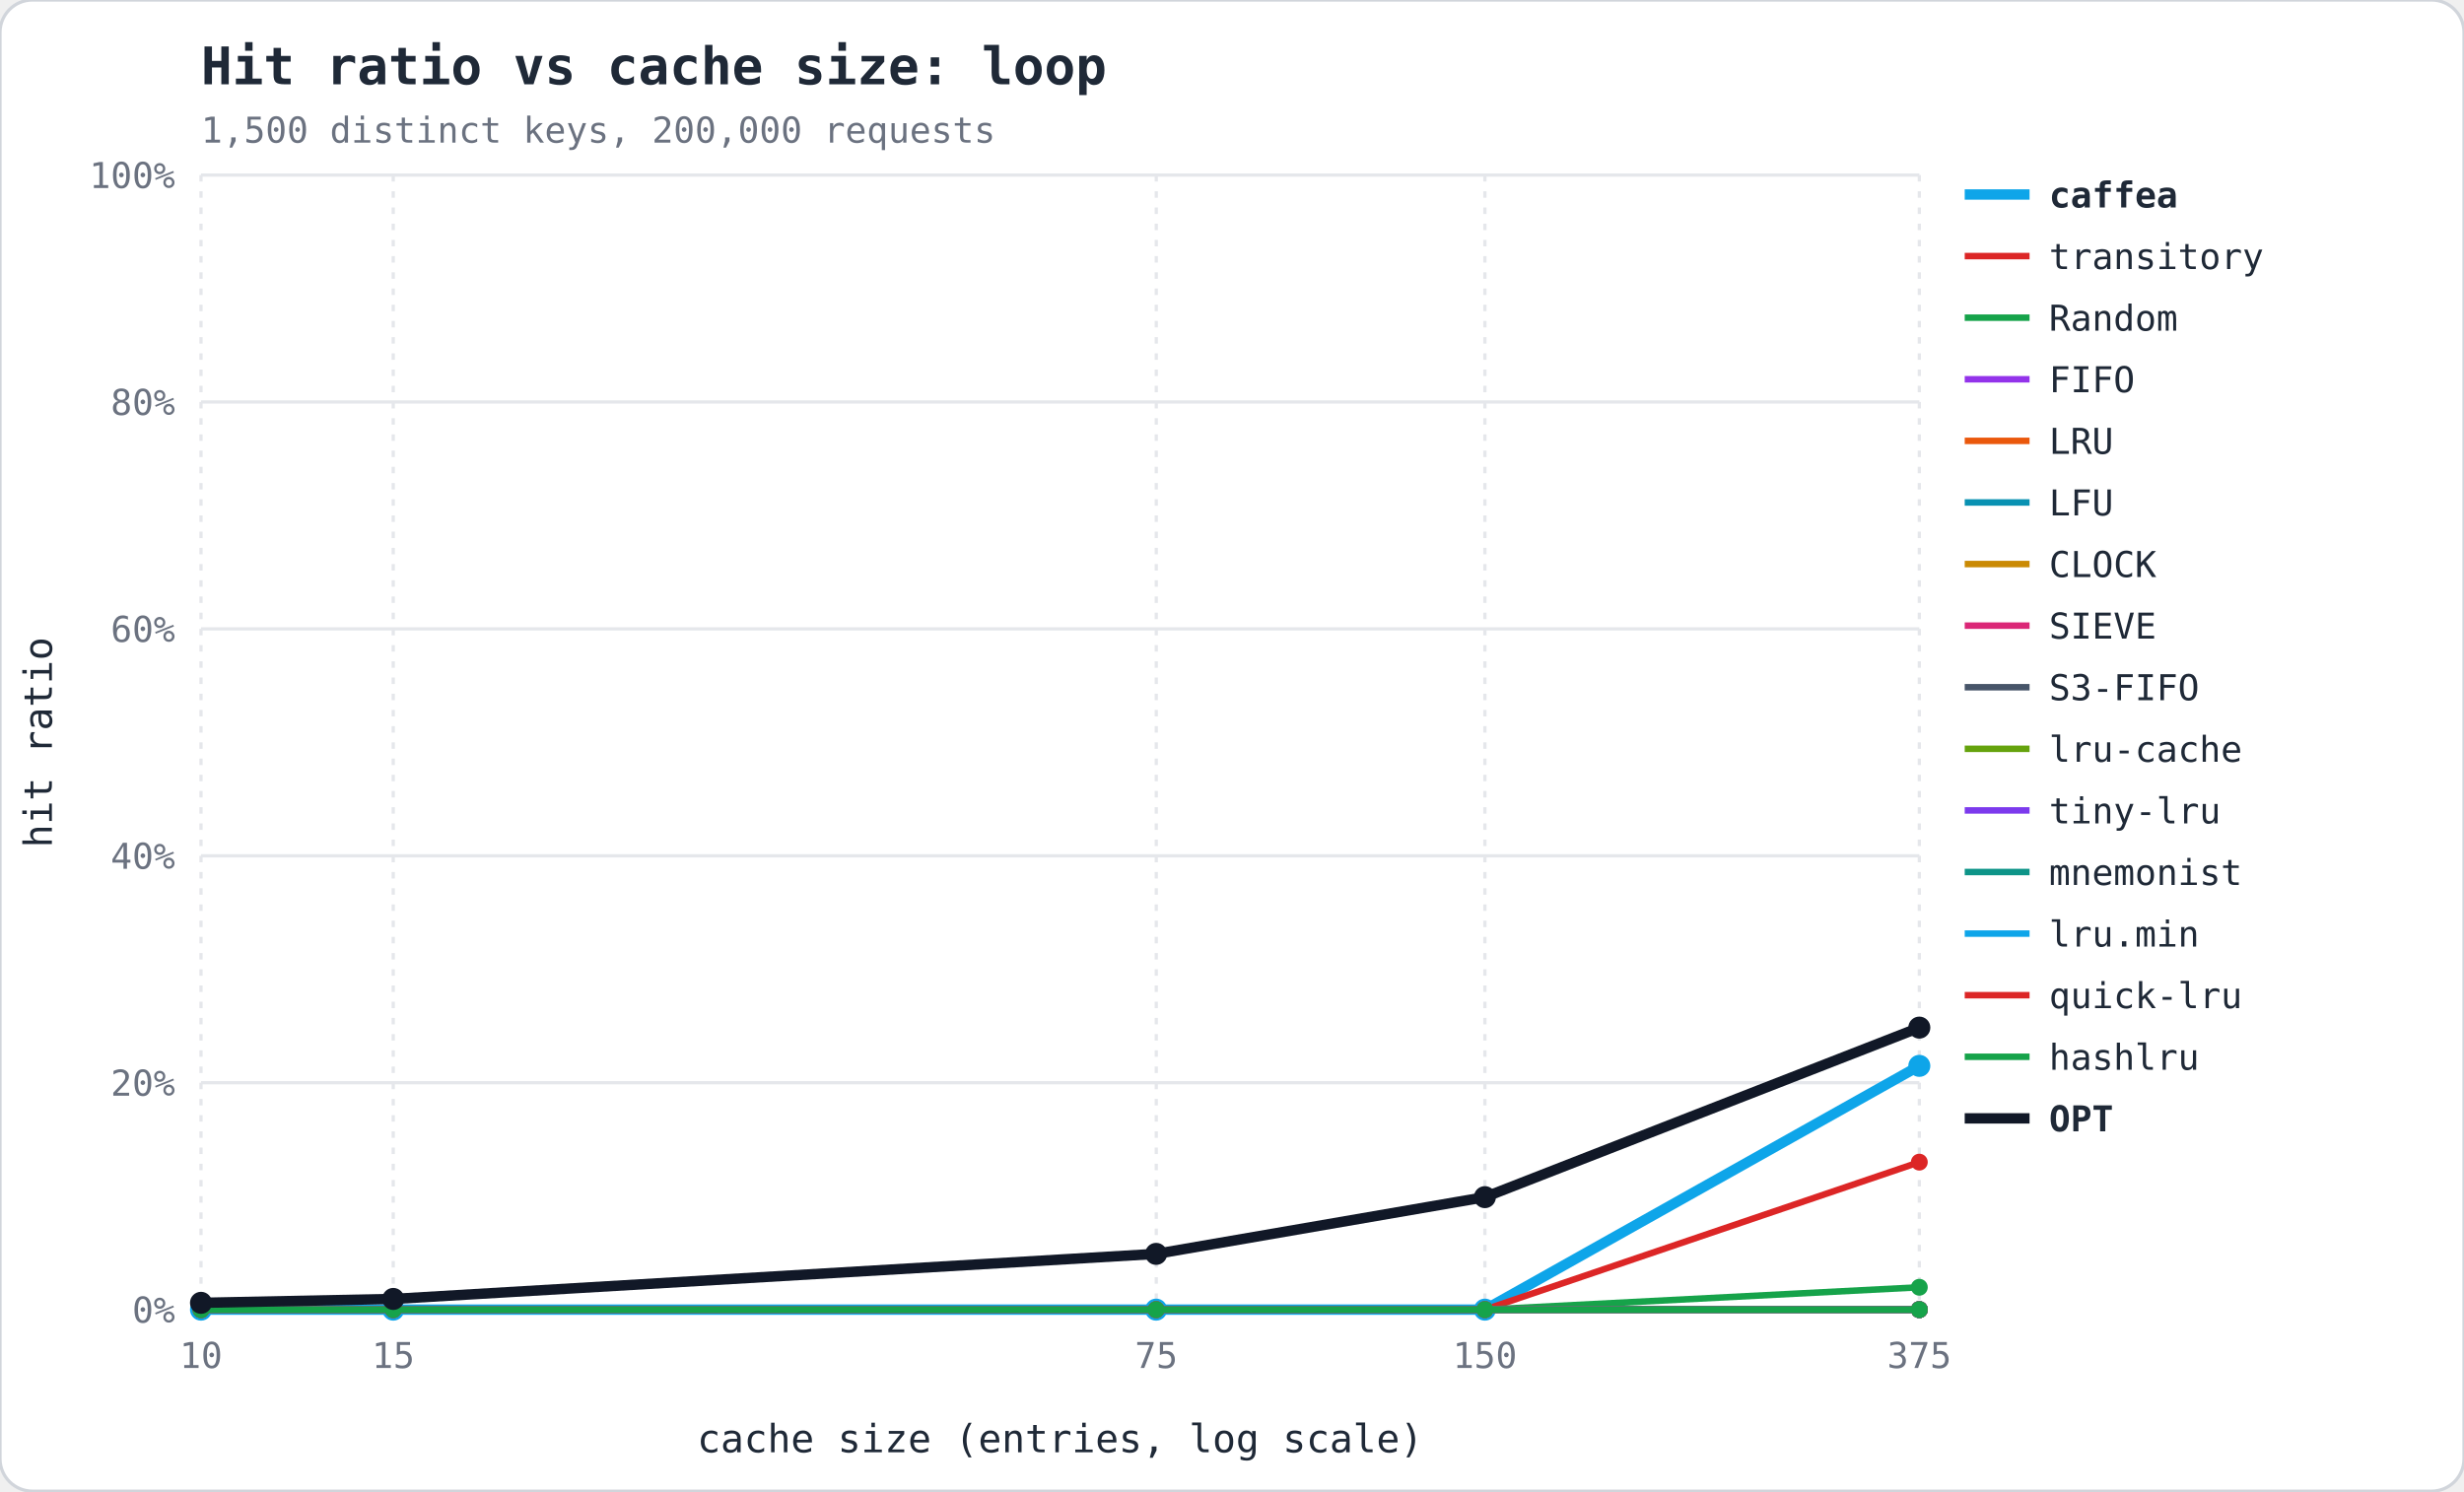
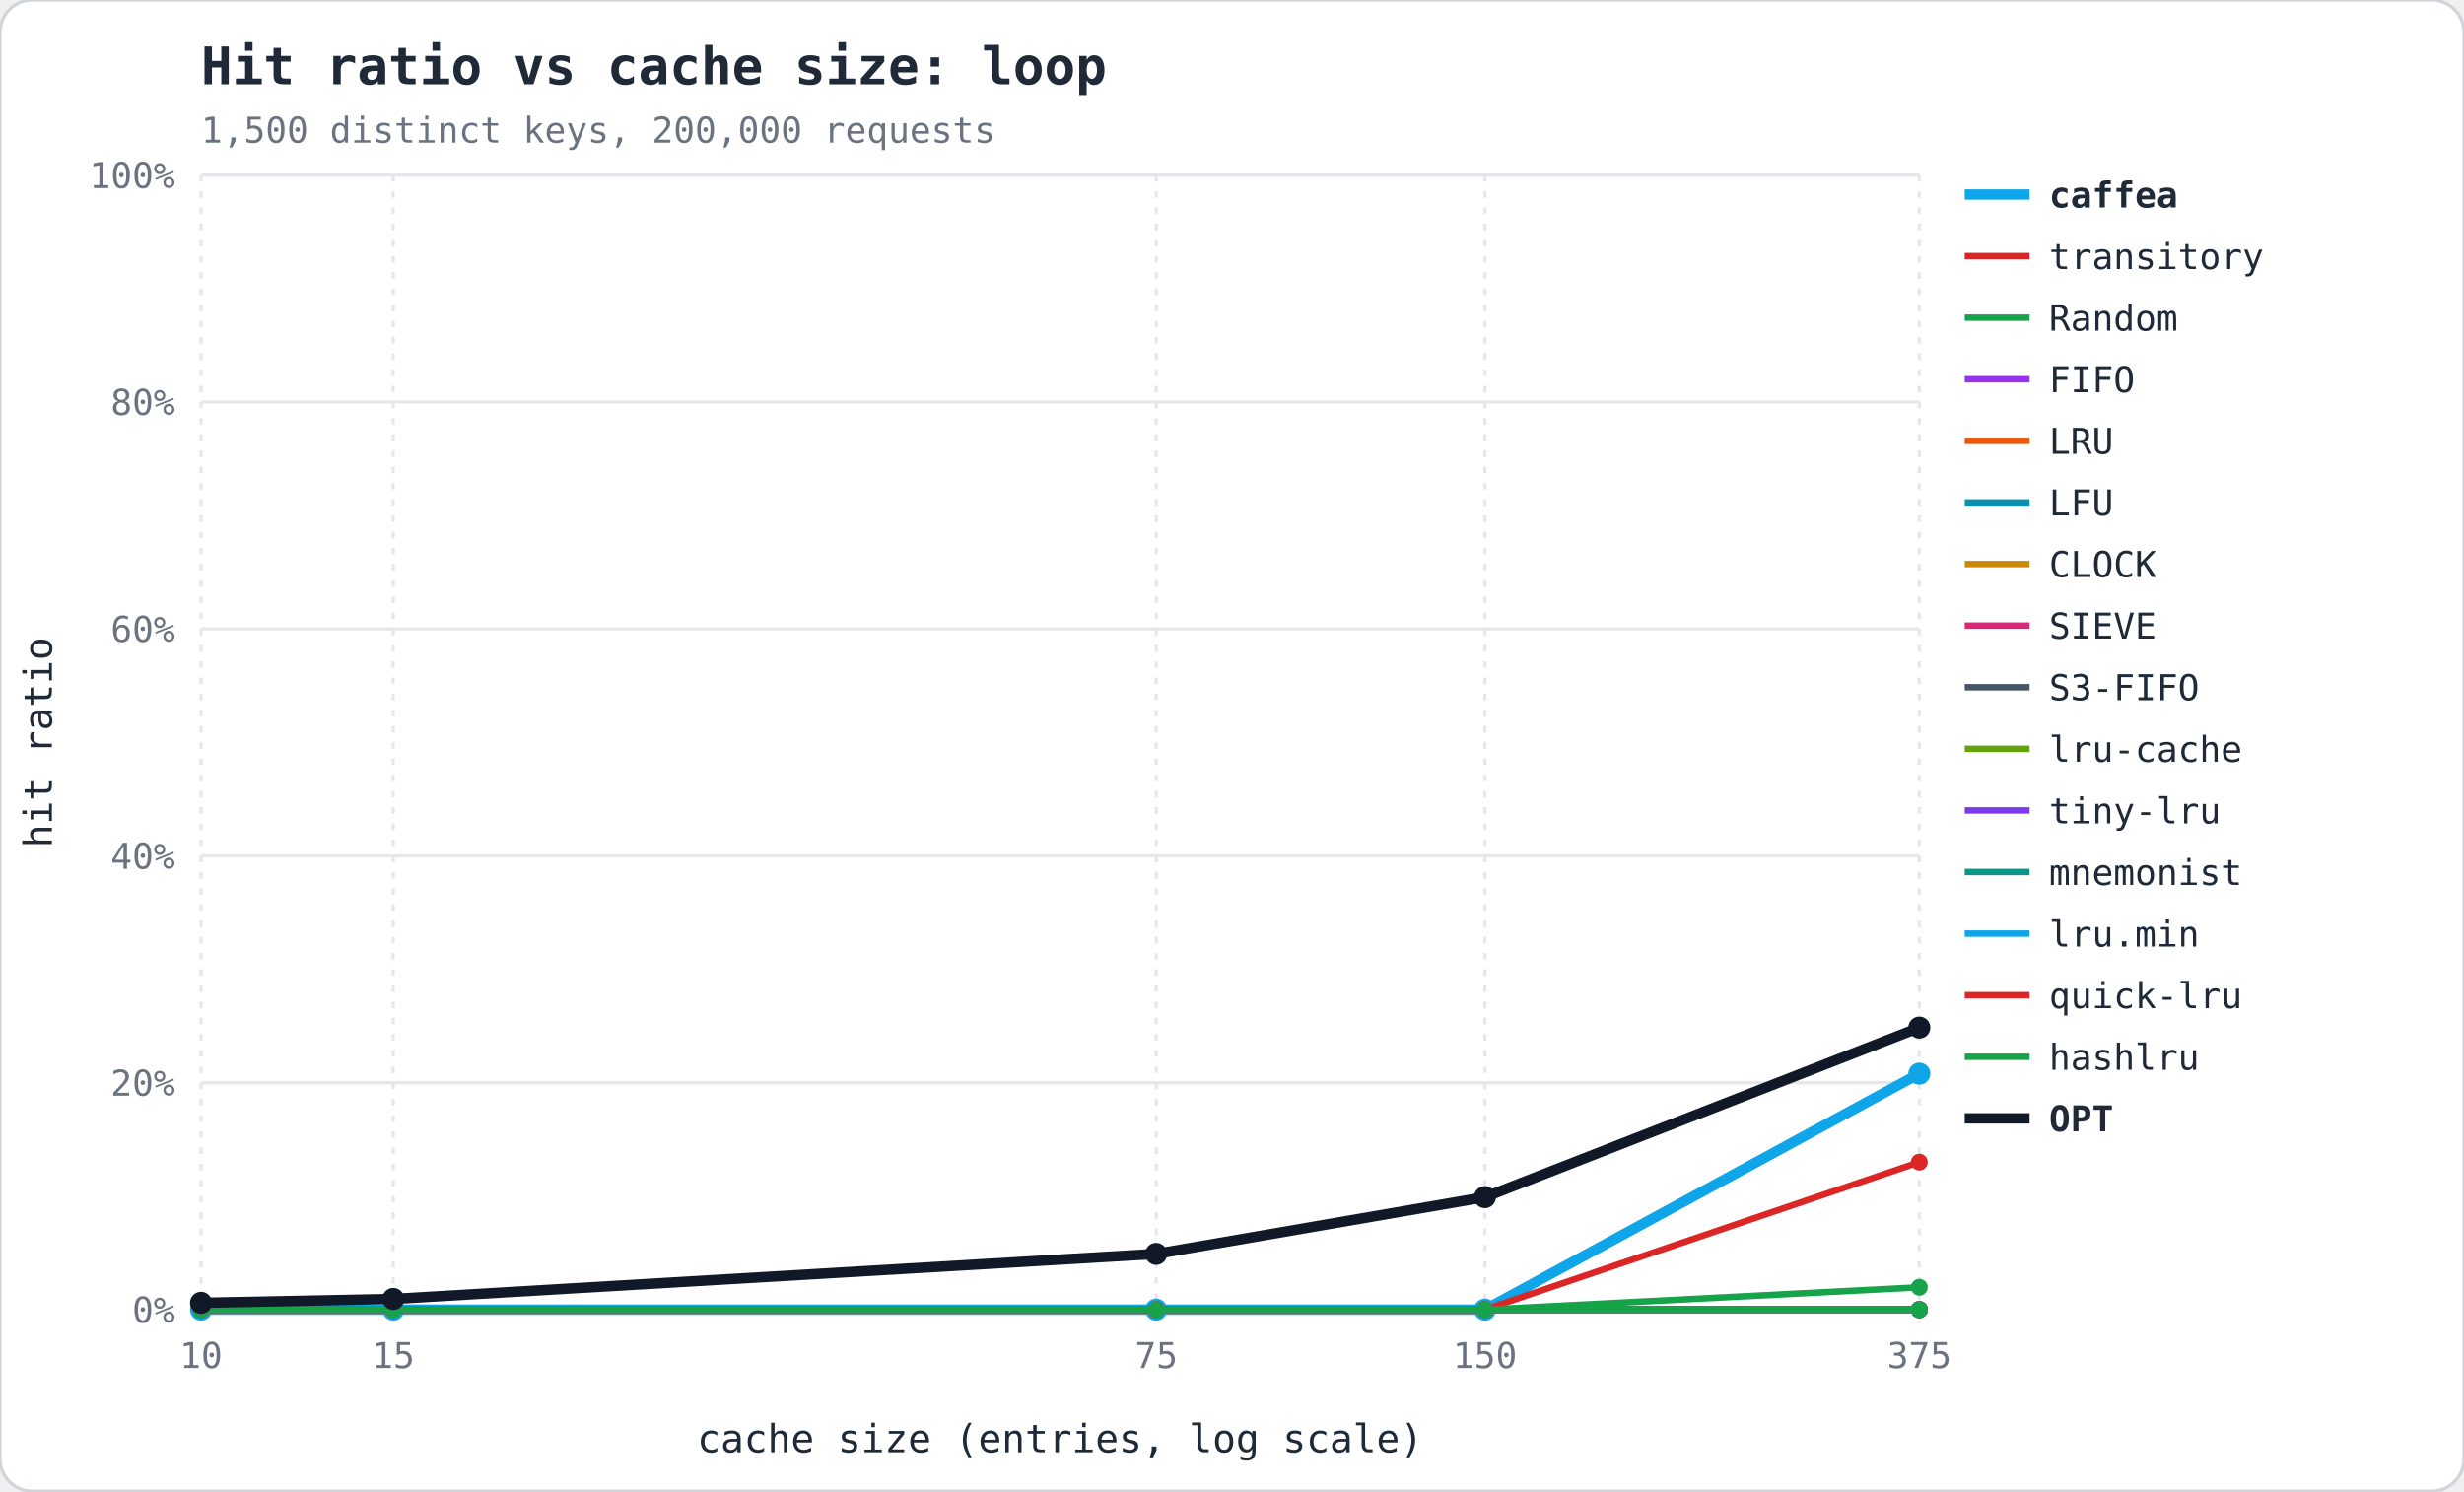
<svg xmlns="http://www.w3.org/2000/svg" viewBox="0 0 760 460" width="760" height="460" role="img">
  <rect x="0" y="0" width="760" height="460" rx="10" fill="#ffffff" stroke="#d1d5db" />
  <text x="62" y="26" font-family="ui-monospace,monospace" font-size="16" font-weight="700" fill="#1f2937">Hit ratio vs cache size: loop</text>
  <text x="62" y="44" font-family="ui-monospace,monospace" font-size="11" fill="#6b7280">1,500 distinct keys, 200,000 requests</text>
  <line x1="62" y1="404" x2="592" y2="404" stroke="#e5e7eb" />
  <text x="54" y="408" text-anchor="end" font-family="ui-monospace,monospace" font-size="11" fill="#6b7280">0%</text>
  <line x1="62" y1="334" x2="592" y2="334" stroke="#e5e7eb" />
  <text x="54" y="338" text-anchor="end" font-family="ui-monospace,monospace" font-size="11" fill="#6b7280">20%</text>
  <line x1="62" y1="264" x2="592" y2="264" stroke="#e5e7eb" />
  <text x="54" y="268" text-anchor="end" font-family="ui-monospace,monospace" font-size="11" fill="#6b7280">40%</text>
  <line x1="62" y1="194" x2="592" y2="194" stroke="#e5e7eb" />
  <text x="54" y="198" text-anchor="end" font-family="ui-monospace,monospace" font-size="11" fill="#6b7280">60%</text>
  <line x1="62" y1="124" x2="592" y2="124" stroke="#e5e7eb" />
  <text x="54" y="128" text-anchor="end" font-family="ui-monospace,monospace" font-size="11" fill="#6b7280">80%</text>
  <line x1="62" y1="54" x2="592" y2="54" stroke="#e5e7eb" />
  <text x="54" y="58" text-anchor="end" font-family="ui-monospace,monospace" font-size="11" fill="#6b7280">100%</text>
  <line x1="62" y1="54" x2="62" y2="404" stroke="#e5e7eb" stroke-dasharray="2,3" />
  <text x="62" y="422" text-anchor="middle" font-family="ui-monospace,monospace" font-size="11" fill="#6b7280">10</text>
  <line x1="121.293" y1="54" x2="121.293" y2="404" stroke="#e5e7eb" stroke-dasharray="2,3" />
  <text x="121.293" y="422" text-anchor="middle" font-family="ui-monospace,monospace" font-size="11" fill="#6b7280">15</text>
  <line x1="356.646" y1="54" x2="356.646" y2="404" stroke="#e5e7eb" stroke-dasharray="2,3" />
  <text x="356.646" y="422" text-anchor="middle" font-family="ui-monospace,monospace" font-size="11" fill="#6b7280">75</text>
  <line x1="458.008" y1="54" x2="458.008" y2="404" stroke="#e5e7eb" stroke-dasharray="2,3" />
  <text x="458.008" y="422" text-anchor="middle" font-family="ui-monospace,monospace" font-size="11" fill="#6b7280">150</text>
  <line x1="592" y1="54" x2="592" y2="404" stroke="#e5e7eb" stroke-dasharray="2,3" />
  <text x="592" y="422" text-anchor="middle" font-family="ui-monospace,monospace" font-size="11" fill="#6b7280">375</text>
  <text x="327" y="448" text-anchor="middle" font-family="ui-monospace,monospace" font-size="12" fill="#1f2937">cache size (entries, log scale)</text>
  <text x="16" y="229" text-anchor="middle" font-family="ui-monospace,monospace" font-size="12" fill="#1f2937" transform="rotate(-90 16 229)">hit ratio</text>
-   <polyline points="62.0,404.0 121.3,404.0 356.6,404.0 458.0,404.0 592.0,328.8" fill="none" stroke="#0ea5e9" stroke-width="3.2" stroke-linejoin="round" />
+   <polyline points="62.0,404.0 121.3,404.0 356.6,404.0 458.0,404.0 592.0,331.2" fill="none" stroke="#0ea5e9" stroke-width="3.2" stroke-linejoin="round" />
  <circle cx="62.0" cy="404.0" r="3.4" fill="#0ea5e9" />
  <circle cx="121.3" cy="404.0" r="3.4" fill="#0ea5e9" />
  <circle cx="356.6" cy="404.0" r="3.4" fill="#0ea5e9" />
  <circle cx="458.0" cy="404.0" r="3.4" fill="#0ea5e9" />
-   <circle cx="592.0" cy="328.8" r="3.4" fill="#0ea5e9" />
+   <circle cx="592.0" cy="331.2" r="3.4" fill="#0ea5e9" />
  <line x1="606" y1="60" x2="626" y2="60" stroke="#0ea5e9" stroke-width="3.2" />
  <text x="632" y="64" font-family="ui-monospace,monospace" font-size="11" font-weight="700" fill="#1f2937">caffea</text>
  <polyline points="62.0,404.0 121.3,404.0 356.6,404.0 458.0,404.0 592.0,358.5" fill="none" stroke="#dc2626" stroke-width="2" stroke-linejoin="round" />
  <circle cx="62.0" cy="404.0" r="2.6" fill="#dc2626" />
  <circle cx="121.3" cy="404.0" r="2.6" fill="#dc2626" />
  <circle cx="356.6" cy="404.0" r="2.6" fill="#dc2626" />
  <circle cx="458.0" cy="404.0" r="2.6" fill="#dc2626" />
  <circle cx="592.0" cy="358.5" r="2.6" fill="#dc2626" />
  <line x1="606" y1="79" x2="626" y2="79" stroke="#dc2626" stroke-width="2" />
  <text x="632" y="83" font-family="ui-monospace,monospace" font-size="11" font-weight="400" fill="#1f2937">transitory</text>
  <polyline points="62.0,404.0 121.3,404.0 356.6,404.0 458.0,404.0 592.0,397.1" fill="none" stroke="#16a34a" stroke-width="2" stroke-linejoin="round" />
  <circle cx="62.0" cy="404.0" r="2.6" fill="#16a34a" />
  <circle cx="121.3" cy="404.0" r="2.6" fill="#16a34a" />
  <circle cx="356.6" cy="404.0" r="2.6" fill="#16a34a" />
  <circle cx="458.0" cy="404.0" r="2.6" fill="#16a34a" />
  <circle cx="592.0" cy="397.1" r="2.6" fill="#16a34a" />
  <line x1="606" y1="98" x2="626" y2="98" stroke="#16a34a" stroke-width="2" />
  <text x="632" y="102" font-family="ui-monospace,monospace" font-size="11" font-weight="400" fill="#1f2937">Random</text>
  <polyline points="62.0,404.0 121.3,404.0 356.6,404.0 458.0,404.0 592.0,404.0" fill="none" stroke="#9333ea" stroke-width="2" stroke-linejoin="round" />
  <circle cx="62.0" cy="404.0" r="2.6" fill="#9333ea" />
  <circle cx="121.3" cy="404.0" r="2.6" fill="#9333ea" />
  <circle cx="356.6" cy="404.0" r="2.6" fill="#9333ea" />
  <circle cx="458.0" cy="404.0" r="2.6" fill="#9333ea" />
  <circle cx="592.0" cy="404.0" r="2.6" fill="#9333ea" />
  <line x1="606" y1="117" x2="626" y2="117" stroke="#9333ea" stroke-width="2" />
  <text x="632" y="121" font-family="ui-monospace,monospace" font-size="11" font-weight="400" fill="#1f2937">FIFO</text>
  <polyline points="62.0,404.0 121.3,404.0 356.6,404.0 458.0,404.0 592.0,404.0" fill="none" stroke="#ea580c" stroke-width="2" stroke-linejoin="round" />
  <circle cx="62.0" cy="404.0" r="2.6" fill="#ea580c" />
  <circle cx="121.3" cy="404.0" r="2.6" fill="#ea580c" />
  <circle cx="356.6" cy="404.0" r="2.6" fill="#ea580c" />
  <circle cx="458.0" cy="404.0" r="2.6" fill="#ea580c" />
  <circle cx="592.0" cy="404.0" r="2.6" fill="#ea580c" />
  <line x1="606" y1="136" x2="626" y2="136" stroke="#ea580c" stroke-width="2" />
  <text x="632" y="140" font-family="ui-monospace,monospace" font-size="11" font-weight="400" fill="#1f2937">LRU</text>
  <polyline points="62.0,404.0 121.3,404.0 356.6,404.0 458.0,404.0 592.0,404.0" fill="none" stroke="#0891b2" stroke-width="2" stroke-linejoin="round" />
  <circle cx="62.0" cy="404.0" r="2.6" fill="#0891b2" />
  <circle cx="121.3" cy="404.0" r="2.6" fill="#0891b2" />
  <circle cx="356.6" cy="404.0" r="2.6" fill="#0891b2" />
  <circle cx="458.0" cy="404.0" r="2.6" fill="#0891b2" />
  <circle cx="592.0" cy="404.0" r="2.6" fill="#0891b2" />
  <line x1="606" y1="155" x2="626" y2="155" stroke="#0891b2" stroke-width="2" />
  <text x="632" y="159" font-family="ui-monospace,monospace" font-size="11" font-weight="400" fill="#1f2937">LFU</text>
  <polyline points="62.0,404.0 121.3,404.0 356.6,404.0 458.0,404.0 592.0,404.0" fill="none" stroke="#ca8a04" stroke-width="2" stroke-linejoin="round" />
  <circle cx="62.0" cy="404.0" r="2.6" fill="#ca8a04" />
  <circle cx="121.3" cy="404.0" r="2.6" fill="#ca8a04" />
  <circle cx="356.6" cy="404.0" r="2.6" fill="#ca8a04" />
  <circle cx="458.0" cy="404.0" r="2.6" fill="#ca8a04" />
  <circle cx="592.0" cy="404.0" r="2.6" fill="#ca8a04" />
  <line x1="606" y1="174" x2="626" y2="174" stroke="#ca8a04" stroke-width="2" />
  <text x="632" y="178" font-family="ui-monospace,monospace" font-size="11" font-weight="400" fill="#1f2937">CLOCK</text>
  <polyline points="62.0,404.0 121.3,404.0 356.6,404.0 458.0,404.0 592.0,404.0" fill="none" stroke="#db2777" stroke-width="2" stroke-linejoin="round" />
  <circle cx="62.0" cy="404.0" r="2.6" fill="#db2777" />
  <circle cx="121.3" cy="404.0" r="2.6" fill="#db2777" />
  <circle cx="356.6" cy="404.0" r="2.6" fill="#db2777" />
  <circle cx="458.0" cy="404.0" r="2.6" fill="#db2777" />
  <circle cx="592.0" cy="404.0" r="2.6" fill="#db2777" />
  <line x1="606" y1="193" x2="626" y2="193" stroke="#db2777" stroke-width="2" />
  <text x="632" y="197" font-family="ui-monospace,monospace" font-size="11" font-weight="400" fill="#1f2937">SIEVE</text>
  <polyline points="62.0,404.0 121.3,404.0 356.6,404.0 458.0,404.0 592.0,404.0" fill="none" stroke="#475569" stroke-width="2" stroke-linejoin="round" />
  <circle cx="62.0" cy="404.0" r="2.6" fill="#475569" />
  <circle cx="121.3" cy="404.0" r="2.6" fill="#475569" />
  <circle cx="356.6" cy="404.0" r="2.6" fill="#475569" />
  <circle cx="458.0" cy="404.0" r="2.6" fill="#475569" />
  <circle cx="592.0" cy="404.0" r="2.6" fill="#475569" />
  <line x1="606" y1="212" x2="626" y2="212" stroke="#475569" stroke-width="2" />
  <text x="632" y="216" font-family="ui-monospace,monospace" font-size="11" font-weight="400" fill="#1f2937">S3-FIFO</text>
  <polyline points="62.0,404.0 121.3,404.0 356.6,404.0 458.0,404.0 592.0,404.0" fill="none" stroke="#65a30d" stroke-width="2" stroke-linejoin="round" />
  <circle cx="62.0" cy="404.0" r="2.6" fill="#65a30d" />
  <circle cx="121.3" cy="404.0" r="2.6" fill="#65a30d" />
  <circle cx="356.6" cy="404.0" r="2.6" fill="#65a30d" />
  <circle cx="458.0" cy="404.0" r="2.6" fill="#65a30d" />
  <circle cx="592.0" cy="404.0" r="2.6" fill="#65a30d" />
  <line x1="606" y1="231" x2="626" y2="231" stroke="#65a30d" stroke-width="2" />
  <text x="632" y="235" font-family="ui-monospace,monospace" font-size="11" font-weight="400" fill="#1f2937">lru-cache</text>
  <polyline points="62.0,404.0 121.3,404.0 356.6,404.0 458.0,404.0 592.0,404.0" fill="none" stroke="#7c3aed" stroke-width="2" stroke-linejoin="round" />
  <circle cx="62.0" cy="404.0" r="2.6" fill="#7c3aed" />
  <circle cx="121.3" cy="404.0" r="2.6" fill="#7c3aed" />
  <circle cx="356.6" cy="404.0" r="2.6" fill="#7c3aed" />
  <circle cx="458.0" cy="404.0" r="2.6" fill="#7c3aed" />
  <circle cx="592.0" cy="404.0" r="2.6" fill="#7c3aed" />
  <line x1="606" y1="250" x2="626" y2="250" stroke="#7c3aed" stroke-width="2" />
  <text x="632" y="254" font-family="ui-monospace,monospace" font-size="11" font-weight="400" fill="#1f2937">tiny-lru</text>
  <polyline points="62.0,404.0 121.3,404.0 356.6,404.0 458.0,404.0 592.0,404.0" fill="none" stroke="#0d9488" stroke-width="2" stroke-linejoin="round" />
  <circle cx="62.0" cy="404.0" r="2.6" fill="#0d9488" />
  <circle cx="121.3" cy="404.0" r="2.6" fill="#0d9488" />
  <circle cx="356.6" cy="404.0" r="2.6" fill="#0d9488" />
  <circle cx="458.0" cy="404.0" r="2.6" fill="#0d9488" />
  <circle cx="592.0" cy="404.0" r="2.6" fill="#0d9488" />
  <line x1="606" y1="269" x2="626" y2="269" stroke="#0d9488" stroke-width="2" />
  <text x="632" y="273" font-family="ui-monospace,monospace" font-size="11" font-weight="400" fill="#1f2937">mnemonist</text>
  <polyline points="62.0,404.0 121.3,404.0 356.6,404.0 458.0,404.0 592.0,404.0" fill="none" stroke="#0ea5e9" stroke-width="2" stroke-linejoin="round" />
  <circle cx="62.0" cy="404.0" r="2.6" fill="#0ea5e9" />
  <circle cx="121.3" cy="404.0" r="2.6" fill="#0ea5e9" />
  <circle cx="356.6" cy="404.0" r="2.6" fill="#0ea5e9" />
  <circle cx="458.0" cy="404.0" r="2.6" fill="#0ea5e9" />
  <circle cx="592.0" cy="404.0" r="2.6" fill="#0ea5e9" />
  <line x1="606" y1="288" x2="626" y2="288" stroke="#0ea5e9" stroke-width="2" />
  <text x="632" y="292" font-family="ui-monospace,monospace" font-size="11" font-weight="400" fill="#1f2937">lru.min</text>
  <polyline points="62.0,404.0 121.3,404.0 356.6,404.0 458.0,404.0 592.0,404.0" fill="none" stroke="#dc2626" stroke-width="2" stroke-linejoin="round" />
  <circle cx="62.0" cy="404.0" r="2.6" fill="#dc2626" />
  <circle cx="121.3" cy="404.0" r="2.6" fill="#dc2626" />
  <circle cx="356.6" cy="404.0" r="2.6" fill="#dc2626" />
  <circle cx="458.0" cy="404.0" r="2.6" fill="#dc2626" />
  <circle cx="592.0" cy="404.0" r="2.6" fill="#dc2626" />
  <line x1="606" y1="307" x2="626" y2="307" stroke="#dc2626" stroke-width="2" />
  <text x="632" y="311" font-family="ui-monospace,monospace" font-size="11" font-weight="400" fill="#1f2937">quick-lru</text>
  <polyline points="62.0,404.0 121.3,404.0 356.6,404.0 458.0,404.0 592.0,404.0" fill="none" stroke="#16a34a" stroke-width="2" stroke-linejoin="round" />
  <circle cx="62.0" cy="404.0" r="2.6" fill="#16a34a" />
  <circle cx="121.3" cy="404.0" r="2.6" fill="#16a34a" />
  <circle cx="356.6" cy="404.0" r="2.6" fill="#16a34a" />
  <circle cx="458.0" cy="404.0" r="2.6" fill="#16a34a" />
  <circle cx="592.0" cy="404.0" r="2.6" fill="#16a34a" />
  <line x1="606" y1="326" x2="626" y2="326" stroke="#16a34a" stroke-width="2" />
  <text x="632" y="330" font-family="ui-monospace,monospace" font-size="11" font-weight="400" fill="#1f2937">hashlru</text>
  <polyline points="62.0,401.9 121.3,400.7 356.6,386.8 458.0,369.3 592.0,317.0" fill="none" stroke="#111827" stroke-width="3.2" stroke-linejoin="round" />
  <circle cx="62.0" cy="401.9" r="3.4" fill="#111827" />
  <circle cx="121.3" cy="400.7" r="3.4" fill="#111827" />
  <circle cx="356.6" cy="386.8" r="3.4" fill="#111827" />
  <circle cx="458.0" cy="369.3" r="3.4" fill="#111827" />
  <circle cx="592.0" cy="317.0" r="3.4" fill="#111827" />
  <line x1="606" y1="345" x2="626" y2="345" stroke="#111827" stroke-width="3.2" />
  <text x="632" y="349" font-family="ui-monospace,monospace" font-size="11" font-weight="700" fill="#1f2937">OPT</text>
</svg>
